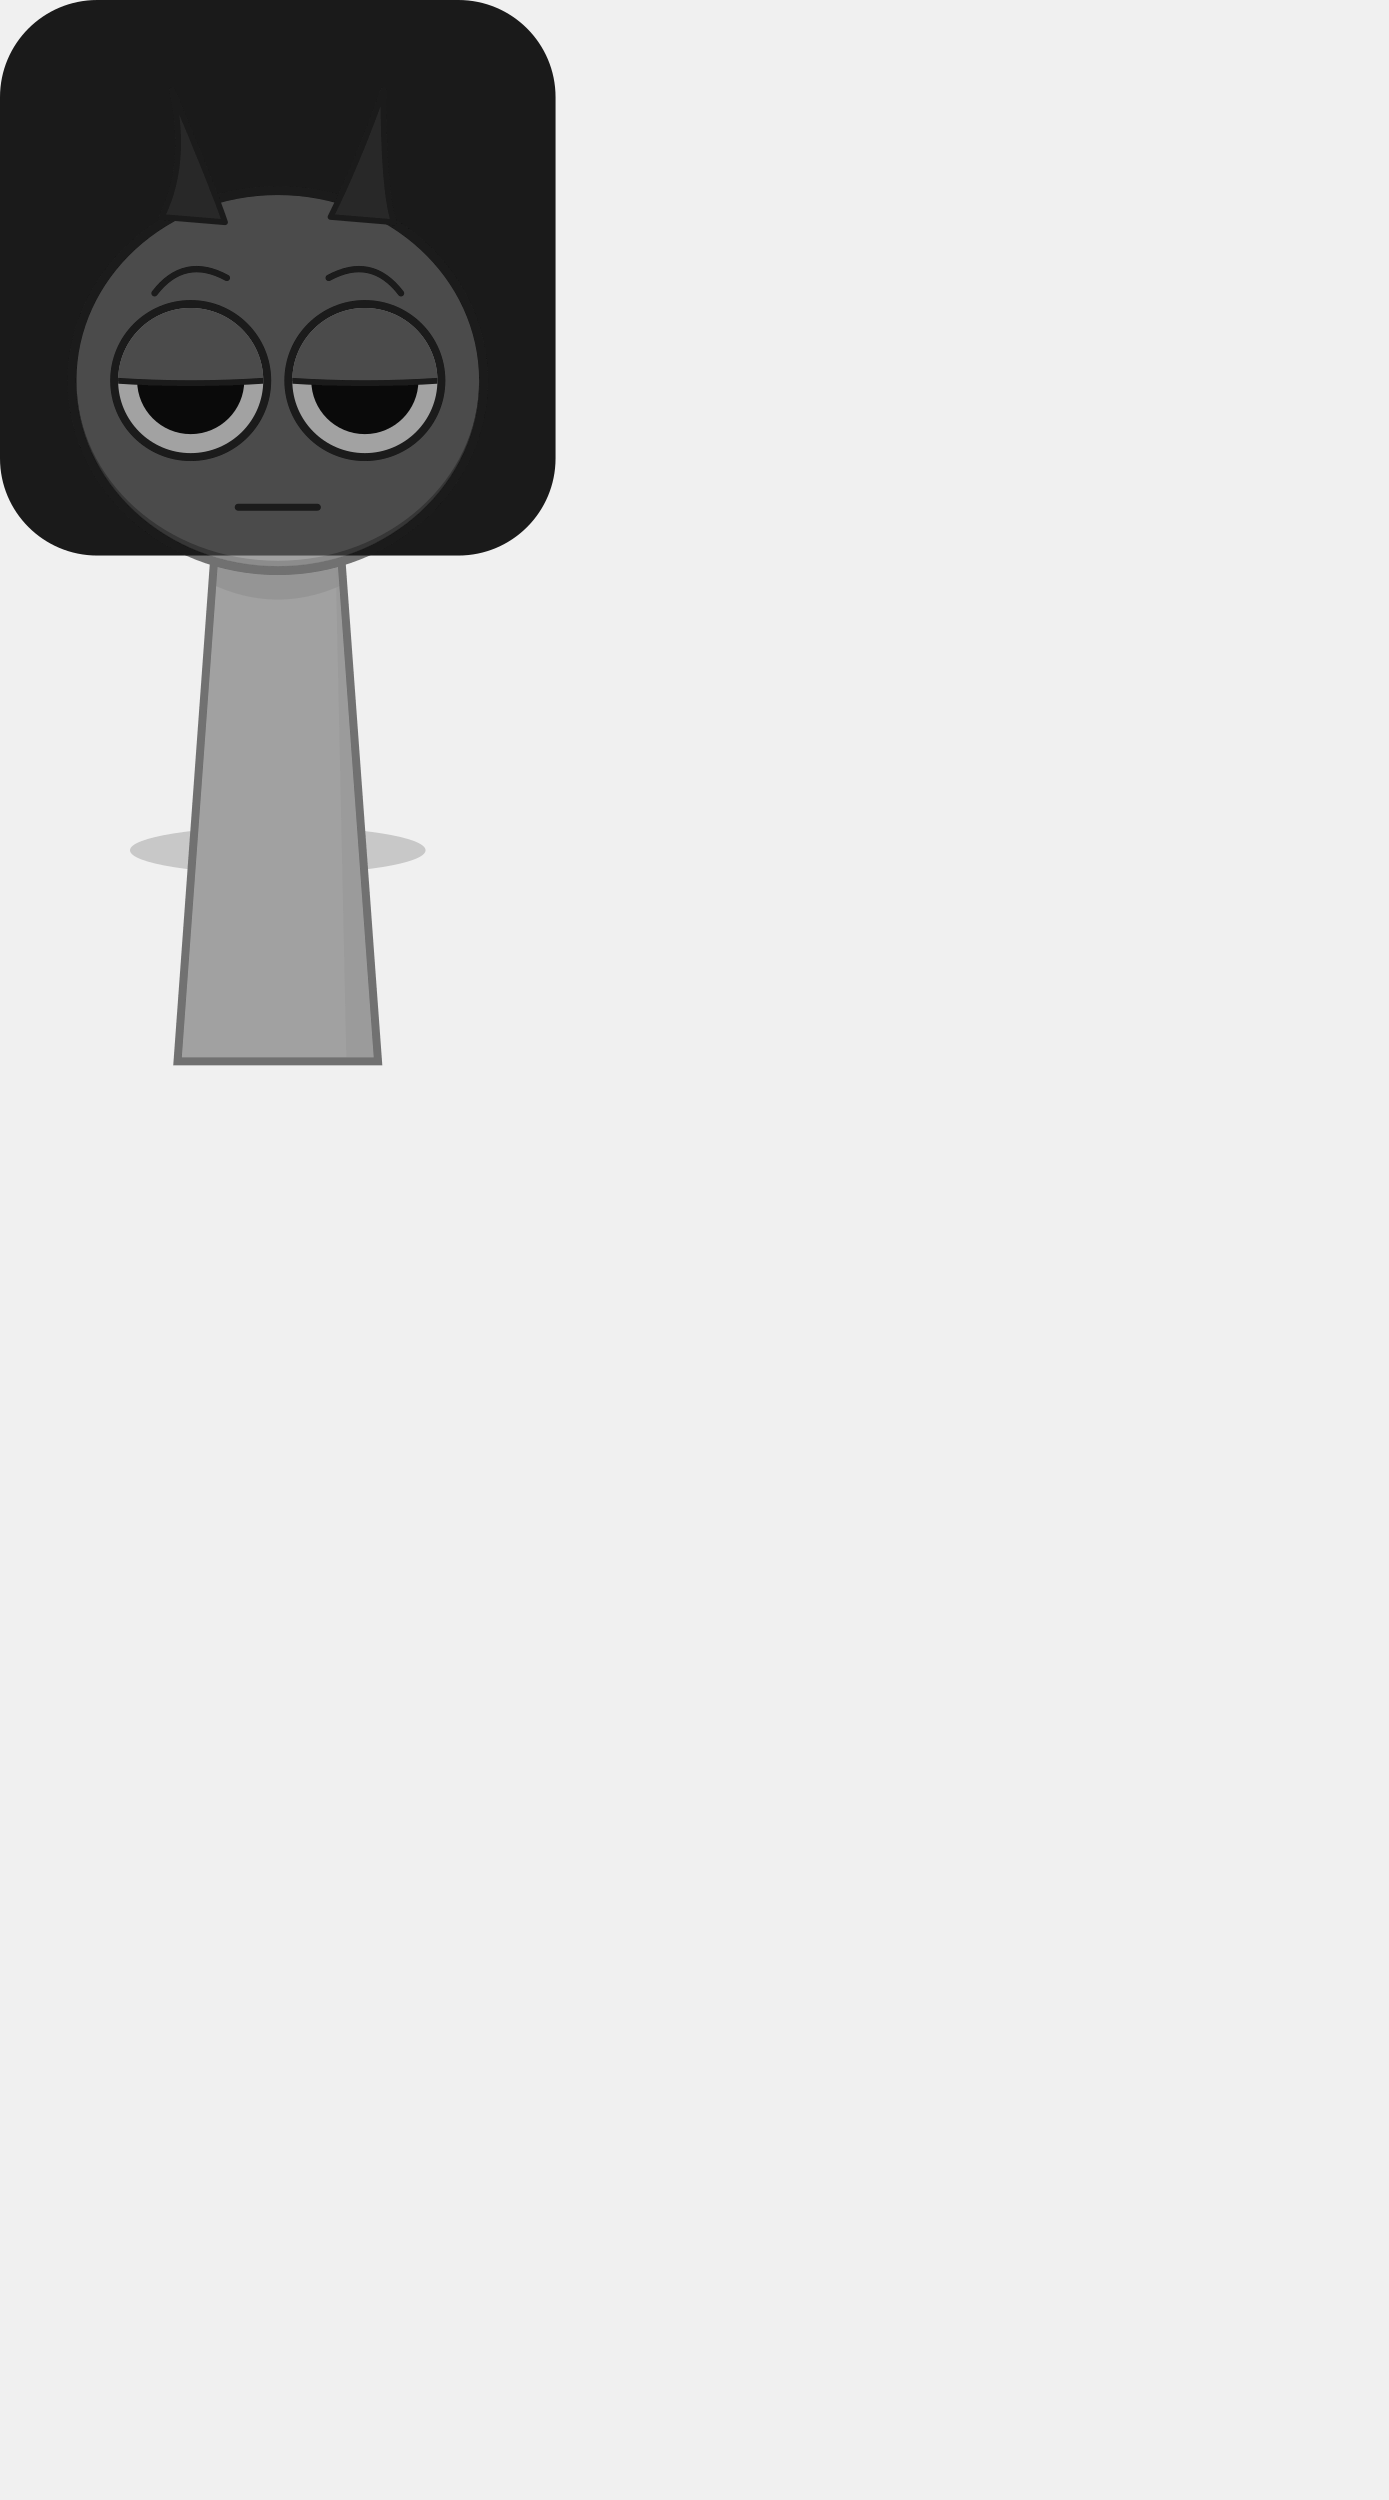
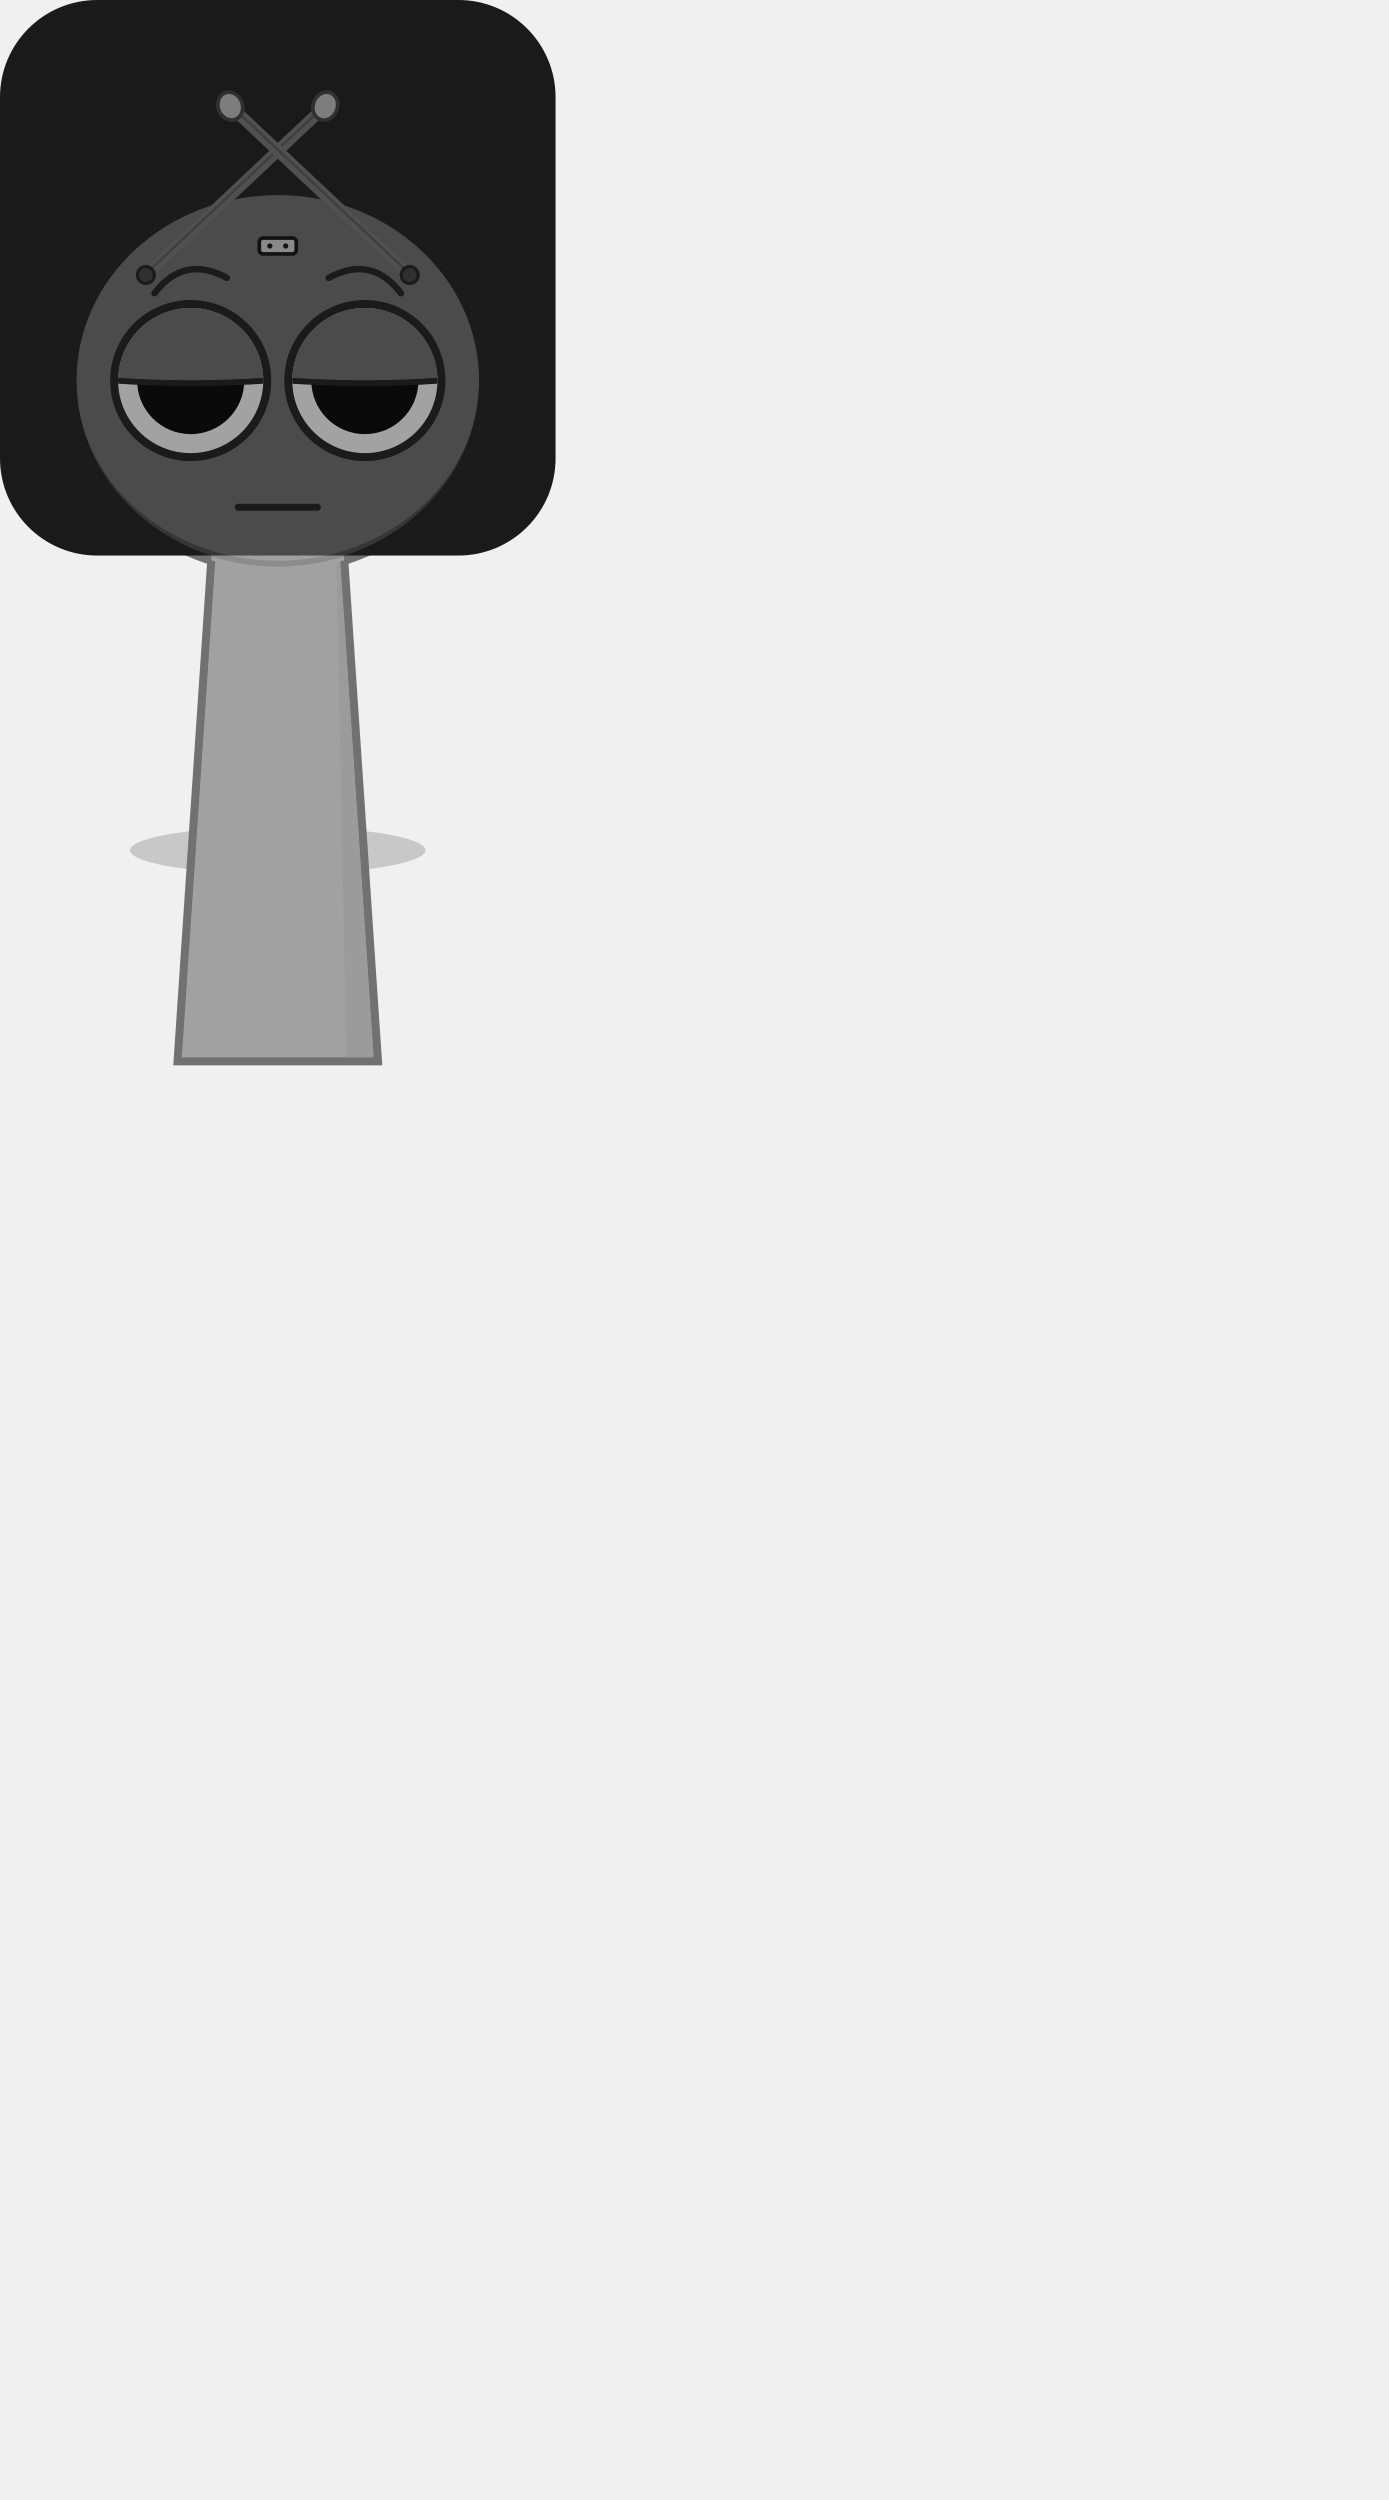
<svg xmlns="http://www.w3.org/2000/svg" viewBox="0 0 200 360" preserveAspectRatio="xMidYMax meet">
  <defs>
    <filter id="g">
      <feColorMatrix type="matrix" values="0.33 0.33 0.33 0 0  0.33 0.33 0.33 0 0  0.33 0.33 0.33 0 0  0 0 0 1 0" />
    </filter>
  </defs>
  <rect x="0" y="0" width="80" height="80" rx="14" fill="#1a1a1a" />
  <g filter="url(#g)" opacity="0.6">
    <g transform="translate(40 70) scale(0.38) translate(-100 -150)">
      <g class="body">
        <ellipse cx="100" cy="288" rx="56" ry="9" fill="#000" opacity="0.28" />
-         <path d="M76 176 L62 368 L138 368 L124 176 Z" fill="#b30000" stroke="none" />
-         <path d="M122 182 L126 368 L138 368 L124 182 Z" fill="#7d0000" opacity="0.28" />
+         <path d="M76 160 L62 368 L138 368 L124 160 Z" fill="#b30000" stroke="none" />
+         <path d="M122 166 L126 368 L138 368 L124 166 Z" fill="#7d0000" opacity="0.28" />
        <defs>
          <clipPath id="body-clip">
-             <path d="M76 176 L62 368 L138 368 L124 176 Z" />
+             <path d="M76 160 L62 368 L138 368 L124 160 Z" />
          </clipPath>
        </defs>
        <g clip-path="url(#body-clip)">
-           <path d="M72 180 Q100 196, 128 180" stroke="#8b0000" stroke-width="10" fill="none" stroke-linecap="butt" opacity="0.75" />
+           <path d="M72 164 Q100 180, 128 164" stroke="#8b0000" stroke-width="10" fill="none" stroke-linecap="butt" opacity="0.75" />
        </g>
-         <path d="M76 176 L62 368 L138 368 L124 176 Z" fill="none" stroke="#1a1a1a" stroke-width="3" />
-         <ellipse cx="100" cy="110" rx="78" ry="72" fill="#b30000" stroke="#1a1a1a" stroke-width="3.4" />
+         <path d="M76 160 L62 368 L138 368 L124 160 Z" fill="none" stroke="#1a1a1a" stroke-width="3" />
+         <ellipse cx="100" cy="110" rx="78" ry="72" fill="#b30000" stroke="none" />
        <defs>
          <clipPath id="head-clip">
            <ellipse cx="100" cy="110" rx="76.5" ry="70.5" />
          </clipPath>
        </defs>
        <g clip-path="url(#head-clip)">
          <path d="M22 110 A78 70 0 0 0 178 110" stroke="#620000" stroke-width="3.4" fill="none" stroke-linecap="round" opacity="0.7" />
        </g>
+         <defs>
+           <clipPath id="head-stroke-not-body">
+             <path d="M0 0 L200 0 L200 360 L0 360 Z M76 160 L62 368 L138 368 L124 160 Z" clip-rule="evenodd" />
+           </clipPath>
+         </defs>
+         <g clip-path="url(#head-stroke-not-body)">
+           <ellipse cx="100" cy="110" rx="78" ry="72" fill="none" stroke="#1a1a1a" stroke-width="3.4" />
+         </g>
      </g>
-       <path d="M56 48 Q66 28, 60 0 Q76 38, 80 50 Z" fill="#590000" stroke="#350000" stroke-width="2.2" stroke-linejoin="round" />
-       <path d="M120 48 Q130 28, 140 0 Q140 38, 144 50 Z" fill="#590000" stroke="#350000" stroke-width="2.2" stroke-linejoin="round" />
+       <line x1="50" y1="70" x2="118" y2="6" stroke="#a06a32" stroke-width="4.4" stroke-linecap="round" />
+       <line x1="50.6" y1="69" x2="118.6" y2="5" stroke="#5c3b14" stroke-width="0.9" stroke-linecap="round" opacity="0.55" />
+       <ellipse cx="118" cy="6" rx="4.6" ry="5.4" fill="#dec39a" stroke="#5c3b14" stroke-width="1.4" transform="rotate(22 118 6)" />
+       <circle cx="50" cy="70" r="3.2" fill="#5c3b14" stroke="#2a1808" stroke-width="1.2" />
+       <line x1="150" y1="70" x2="82" y2="6" stroke="#a06a32" stroke-width="4.4" stroke-linecap="round" />
+       <line x1="149.4" y1="69" x2="81.4" y2="5" stroke="#5c3b14" stroke-width="0.9" stroke-linecap="round" opacity="0.55" />
+       <ellipse cx="82" cy="6" rx="4.6" ry="5.4" fill="#dec39a" stroke="#5c3b14" stroke-width="1.4" transform="rotate(-22 82 6)" />
+       <circle cx="150" cy="70" r="3.2" fill="#5c3b14" stroke="#2a1808" stroke-width="1.2" />
+       <rect x="93" y="56" width="14" height="6" rx="1.4" fill="#cdd4de" stroke="#0d1018" stroke-width="1.4" />
+       <circle cx="97" cy="59" r="1" fill="#0d1018" />
+       <circle cx="103" cy="59" r="1" fill="#0d1018" />
      <g transform="rotate(-12 67 74)">
        <path d="M53 74 Q67 62, 81 74" stroke="#1a1a1a" stroke-width="2.4" fill="none" stroke-linecap="round" />
      </g>
      <g transform="rotate(12 133 74)">
        <path d="M119 74 Q133 62, 147 74" stroke="#1a1a1a" stroke-width="2.4" fill="none" stroke-linecap="round" />
      </g>
      <ellipse cx="67" cy="110" rx="29" ry="29" fill="#fff" stroke="#1a1a1a" stroke-width="3" />
      <defs>
        <clipPath id="eye-0">
          <ellipse cx="67" cy="110" rx="27.5" ry="27.5" />
        </clipPath>
      </defs>
      <g clip-path="url(#eye-0)">
        <circle cx="67" cy="110" r="20.3" fill="#000" />
        <path d="M36 110.0 Q67 112.0, 98 110.0 L98 75 L36 75 Z" fill="#b30000" />
        <path d="M38 110.0 Q67 112.0, 96 110.0" stroke="#1a1a1a" stroke-width="2.2" fill="none" />
      </g>
      <ellipse cx="133" cy="110" rx="29" ry="29" fill="#fff" stroke="#1a1a1a" stroke-width="3" />
      <defs>
        <clipPath id="eye-1">
          <ellipse cx="133" cy="110" rx="27.5" ry="27.5" />
        </clipPath>
      </defs>
      <g clip-path="url(#eye-1)">
        <circle cx="133" cy="110" r="20.3" fill="#000" />
        <path d="M102 110.0 Q133 112.0, 164 110.0 L164 75 L102 75 Z" fill="#b30000" />
        <path d="M104 110.0 Q133 112.0, 162 110.0" stroke="#1a1a1a" stroke-width="2.2" fill="none" />
      </g>
      <line x1="85" y1="158" x2="115" y2="158" stroke="#1a1a1a" stroke-width="2.6" stroke-linecap="round" />
    </g>
  </g>
</svg>
